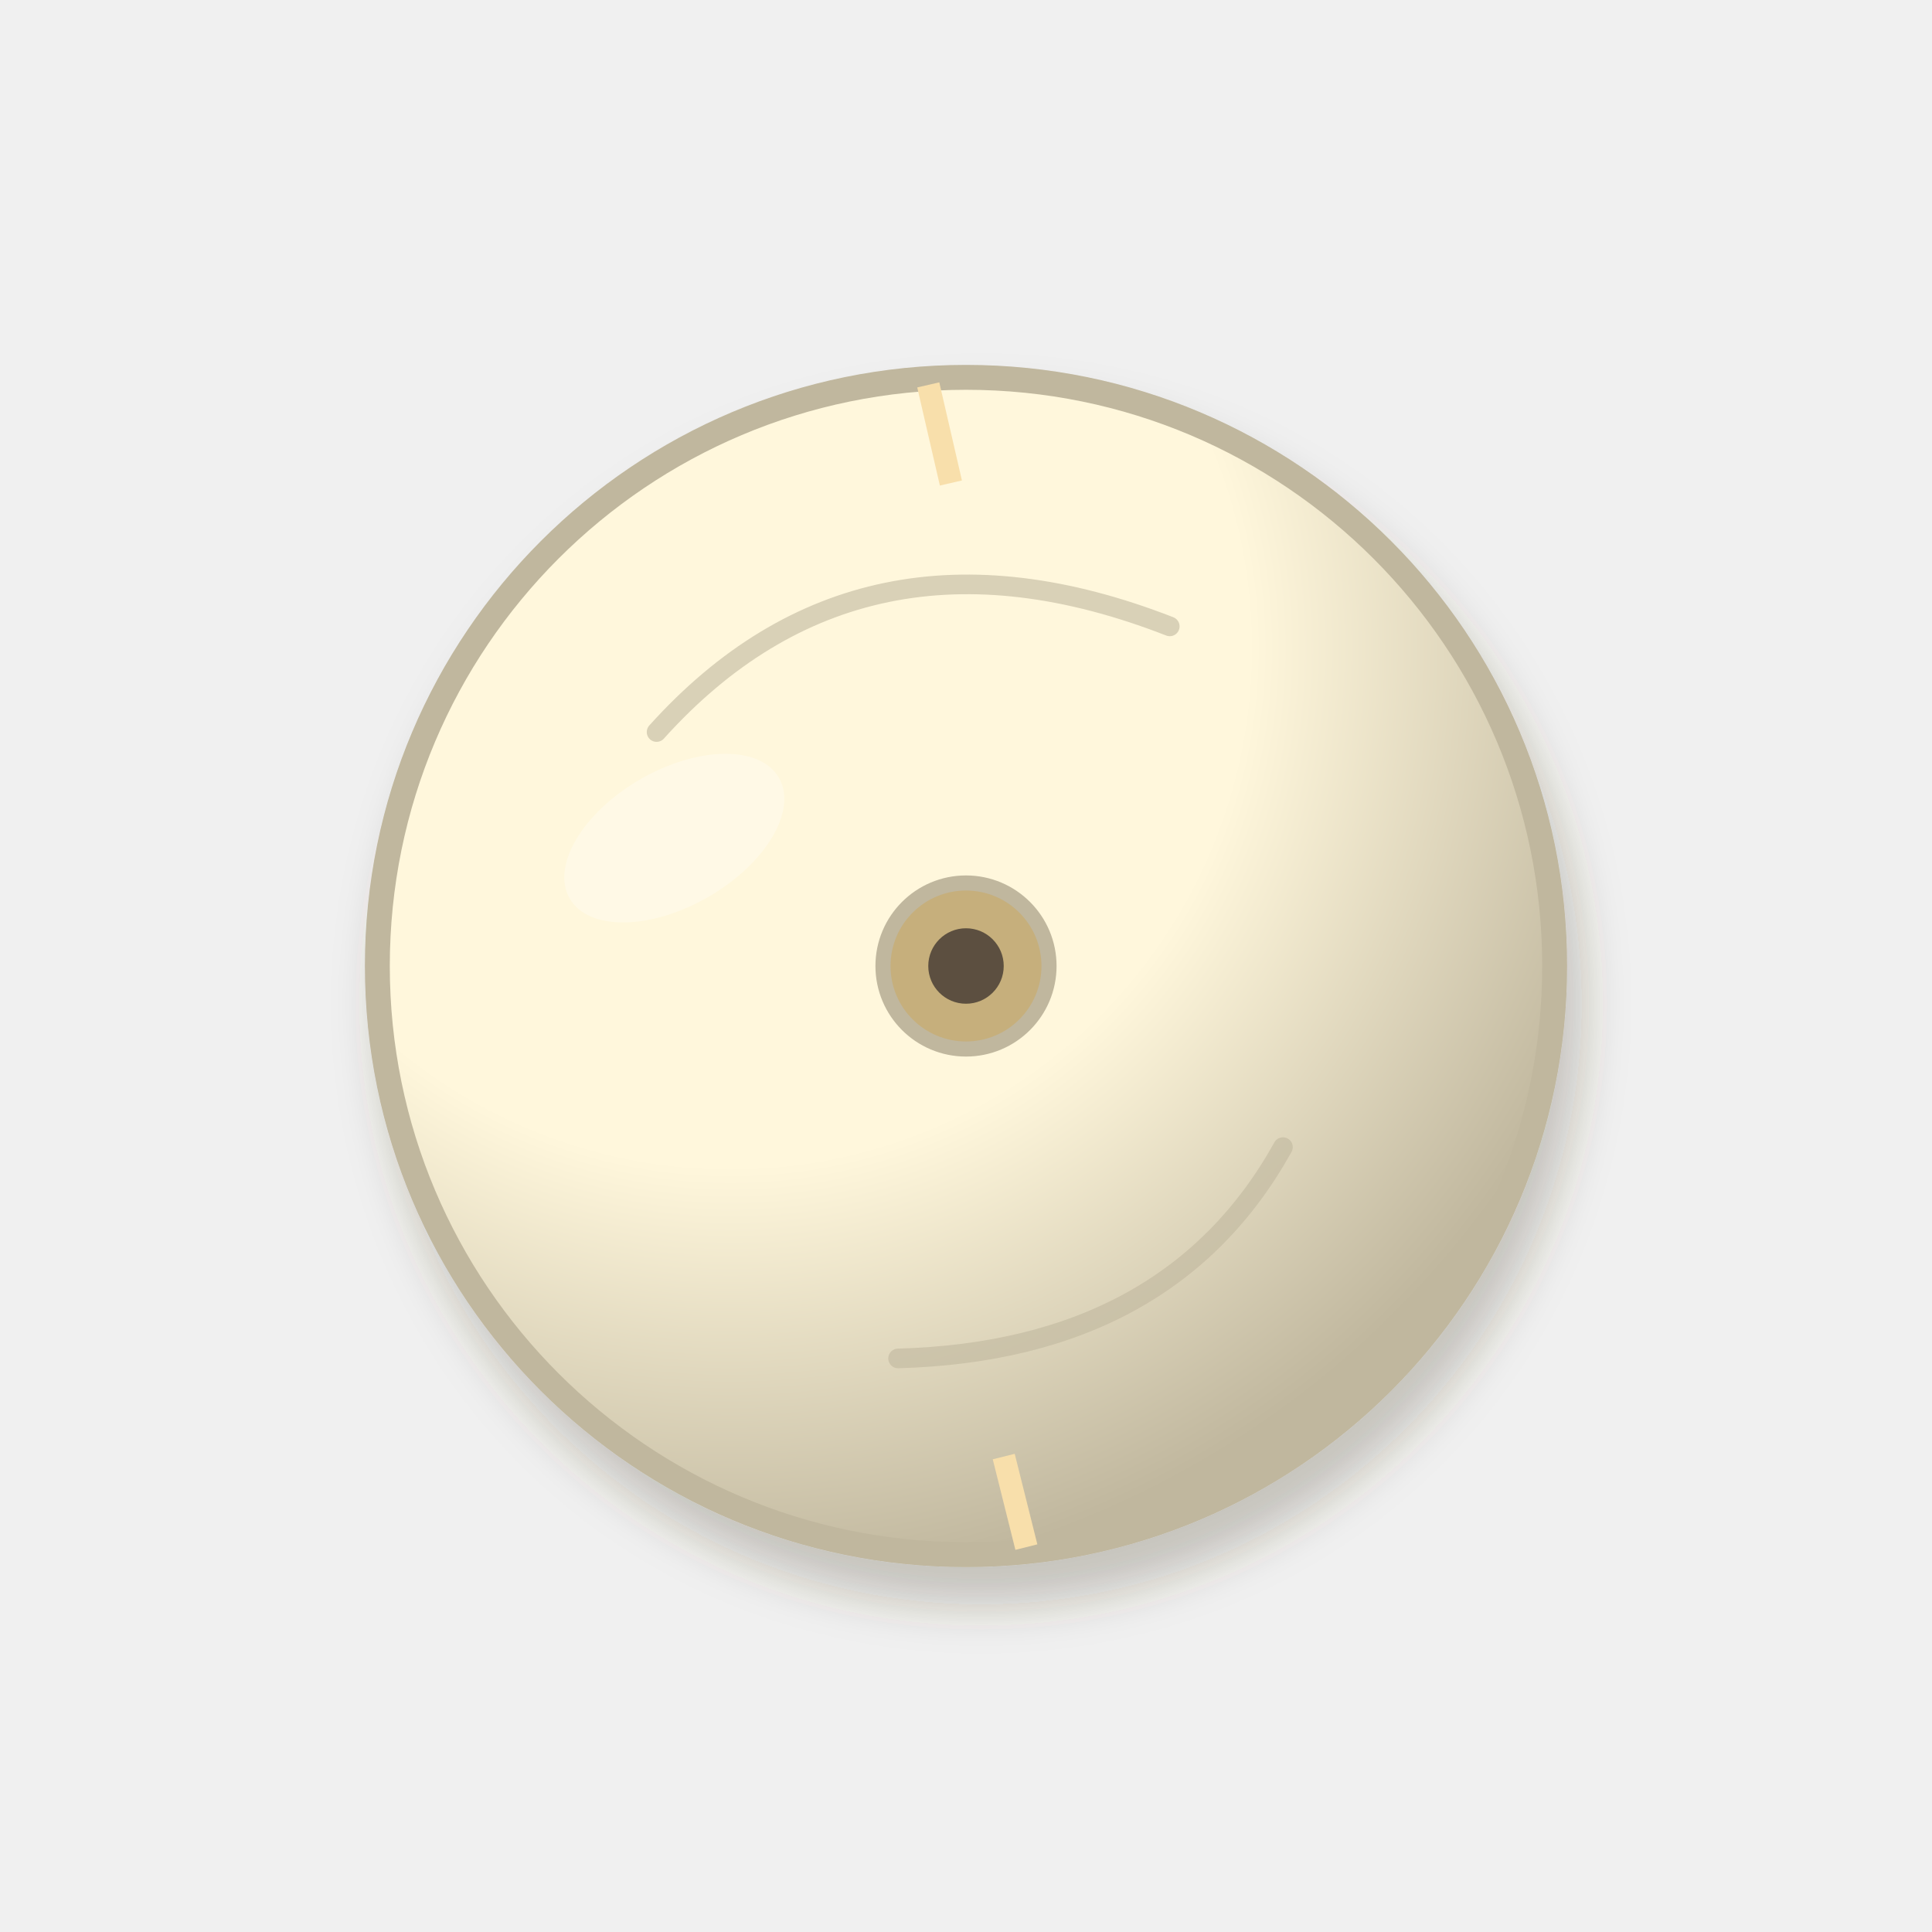
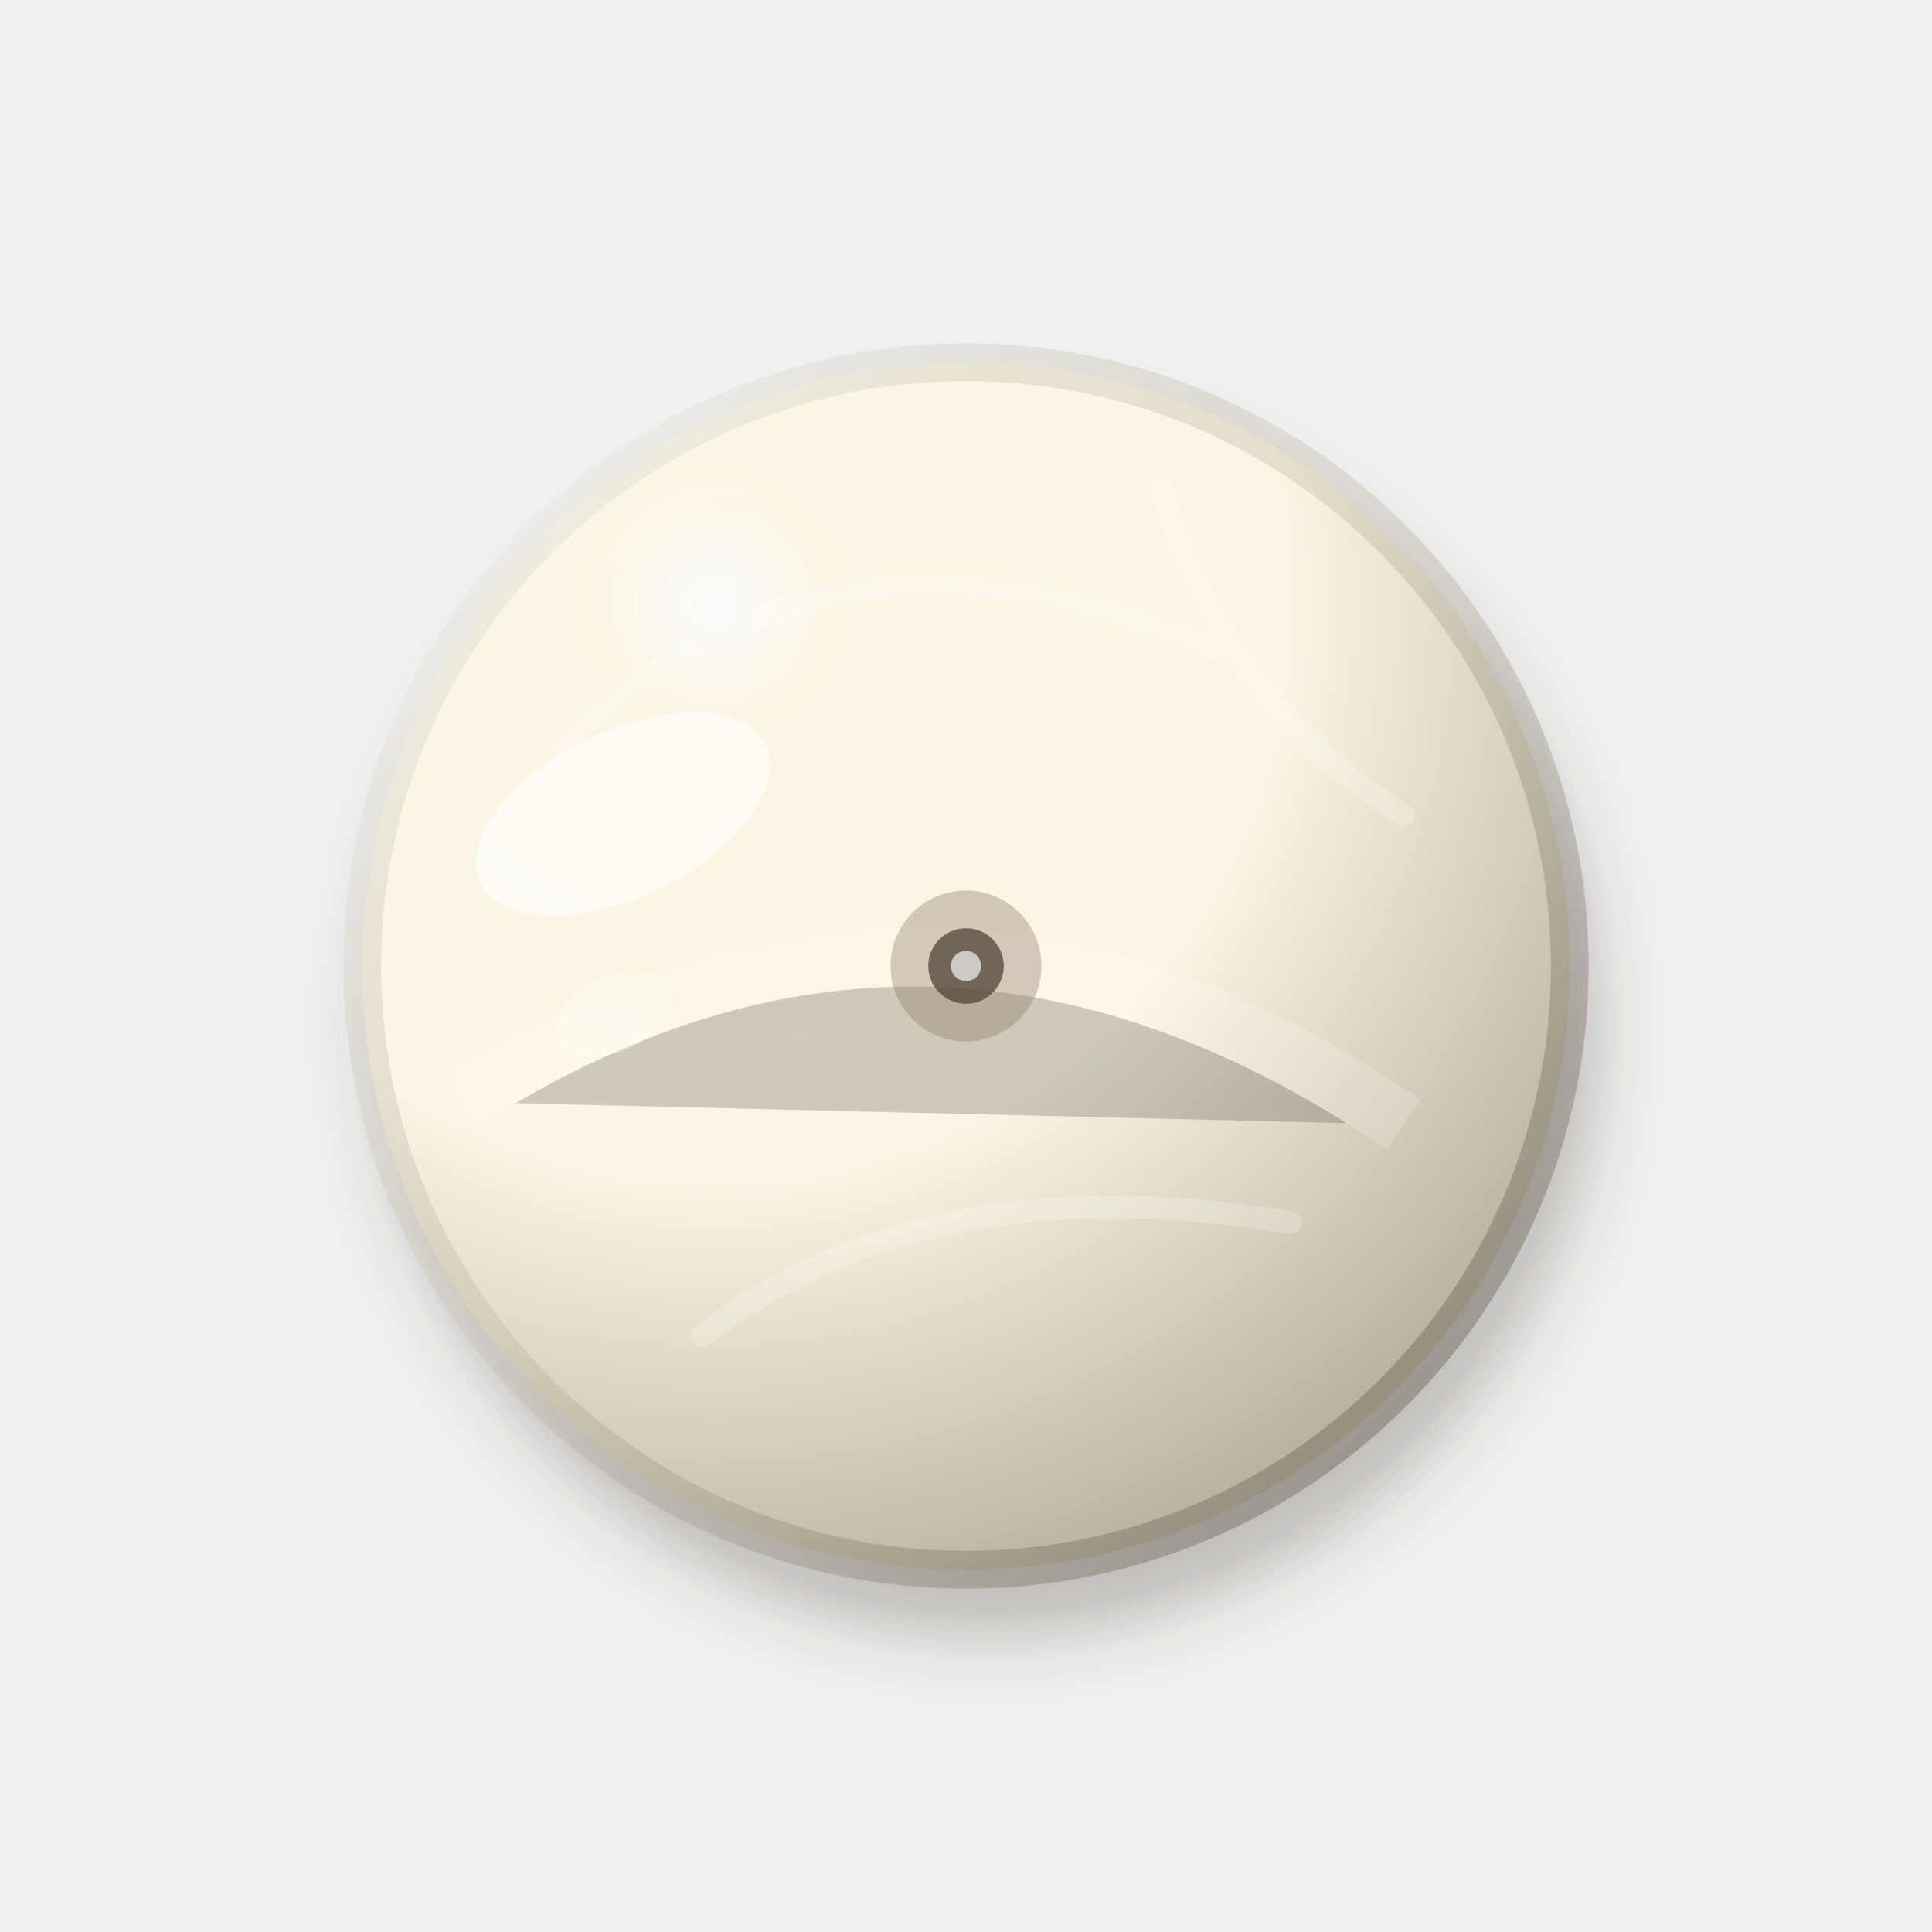
<svg xmlns="http://www.w3.org/2000/svg" width="256" height="256" viewBox="0 0 256 256">
  <defs>
-     <radialGradient id="gem" cx="30%" cy="23%" r="80%">
-       <stop stop-color="#fff7dc" />
-       <stop offset=".55" stop-color="#fff7dc" />
-       <stop offset="1" stop-color="#c0b79e" />
+     <radialGradient id="gem" cx="29%" cy="20%" r="85%">
+       <stop stop-color="#fff" stop-opacity=".92" />
+       <stop offset=".12" stop-color="#fbf5e3" stop-opacity=".98" />
+       <stop offset=".56" stop-color="#fbf5e3" />
+       <stop offset="1" stop-color="#b9b39f" />
    </radialGradient>
+     <linearGradient id="rim" x2="1" y2="1">
+       <stop stop-color="#fff" stop-opacity=".82" />
+       <stop offset=".45" stop-color="#b9b39f" stop-opacity=".32" />
+       <stop offset="1" stop-color="#453b31" stop-opacity=".42" />
+     </linearGradient>
+     <clipPath id="clip">
+       <circle r="79" />
+     </clipPath>
    <filter id="shadow" x="-50%" y="-50%" width="200%" height="200%">
-       <feDropShadow dx="2" dy="5" stdDeviation="3" flood-color="#443a2b" flood-opacity=".25" />
+       <feDropShadow dx="3" dy="8" stdDeviation="4" flood-color="#443a2b" flood-opacity=".28" />
    </filter>
  </defs>
  <g transform="translate(128 128)" filter="url(#shadow)">
-     <g fill="url(#gem)" stroke="#c0b79e" stroke-width="3.3" stroke-linejoin="round">
-       <circle r="78" />
+     <circle r="80" fill="url(#gem)" stroke="url(#rim)" stroke-width="5" />
+     <g clip-path="url(#clip)" fill="none" stroke="#fff" stroke-width="3" opacity=".22" stroke-linecap="round">
+       <path d="M-54-29Q-17-64 33-42M-35 49Q-5 26 43 34M26-63Q34-35 58-20" />
    </g>
-     <g fill="none" stroke="#c0b79e" stroke-width="2.6" opacity=".6" stroke-linecap="round">
-       <path d="M-41-31Q-14-61 27-45M42 24Q27 51-9 52" />
+     <g clip-path="url(#clip)">
+       <path d="M-67 18Q-5-22 58 21" stroke="#ffffff" stroke-width="8" opacity=".18" />
    </g>
-     <ellipse cx="-25" cy="-34" rx="16" ry="9" fill="white" opacity=".3" transform="rotate(-30)" />
-     <circle r="11" fill="#c6af7c" stroke="#c0b79e" stroke-width="2" />
-     <circle r="5" fill="#5c503f" />
-     <path d="M-5-77L-2-64M5 65L8 77" fill="none" stroke="#f8dfab" stroke-width="3" />
+     <ellipse cx="-32" cy="-38" rx="21" ry="11" fill="#fff" opacity=".62" transform="rotate(-26)" />
+     <ellipse cx="-45" cy="-14" rx="8" ry="5" fill="#fff" opacity=".32" transform="rotate(-25)" />
+     <circle r="10" fill="#8b7862" opacity=".36" />
+     <circle r="5" fill="#514638" opacity=".76" />
+     <circle r="2" fill="#fff" opacity=".65" />
  </g>
</svg>
